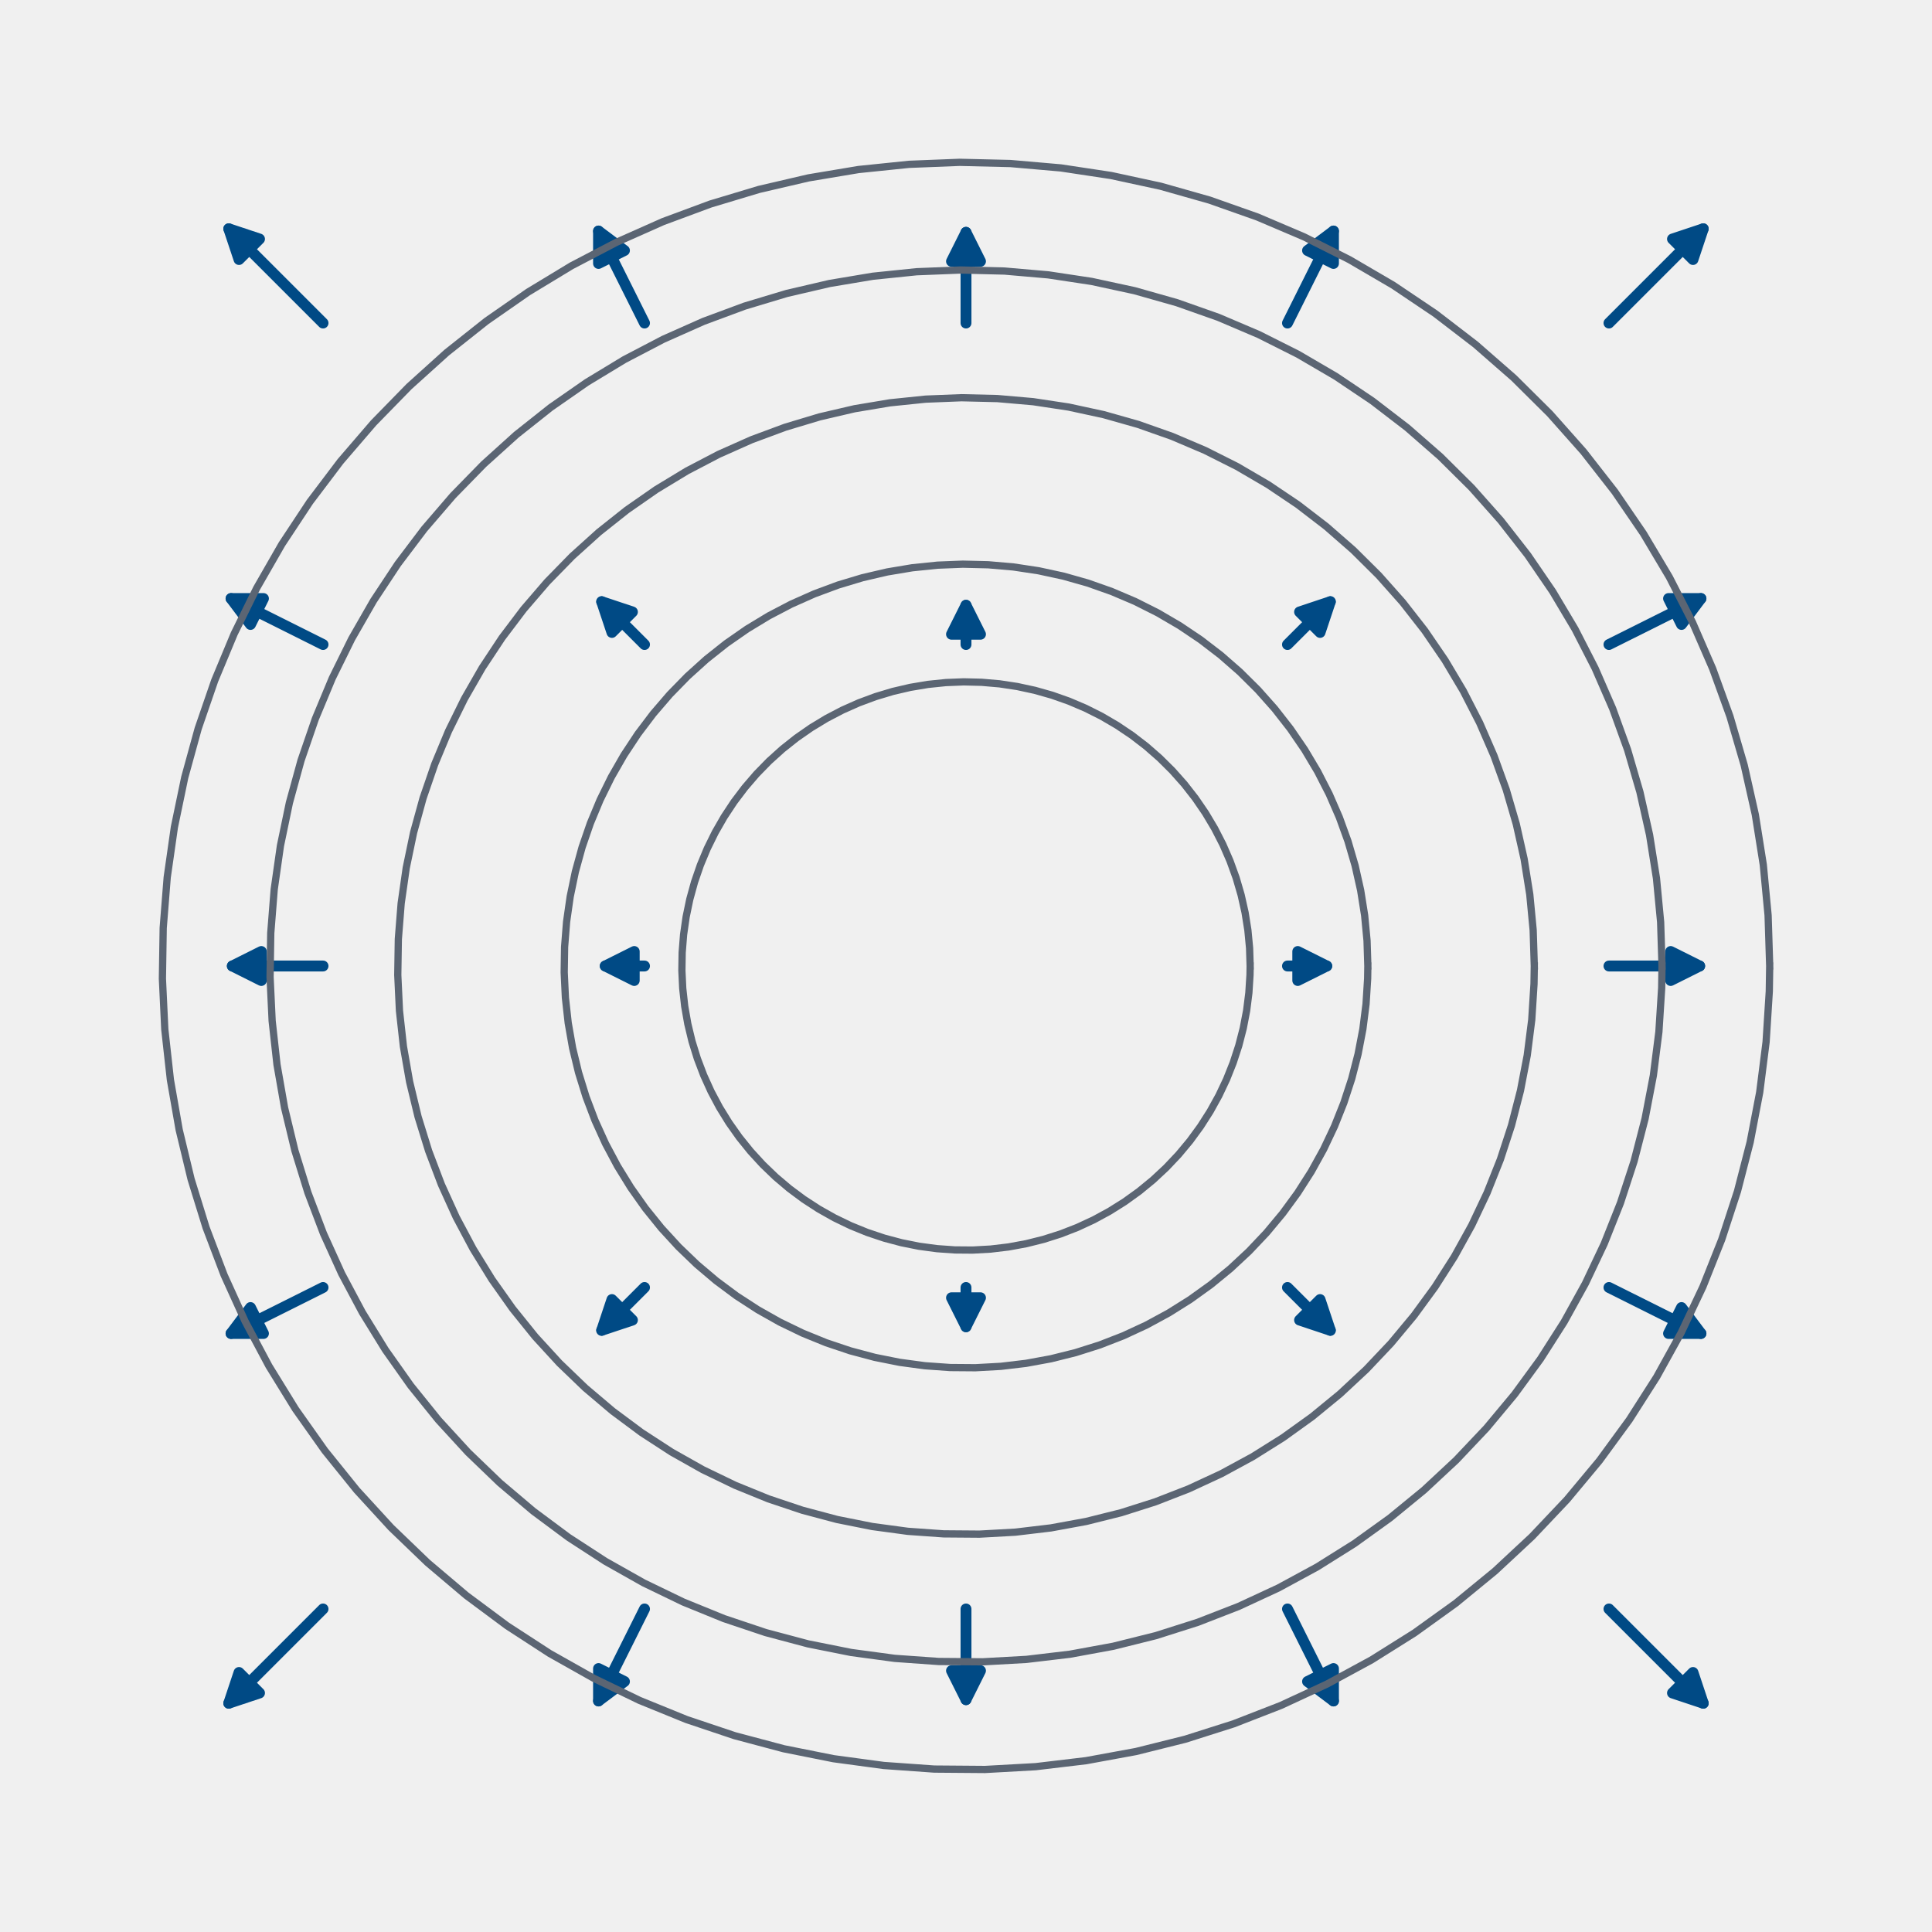
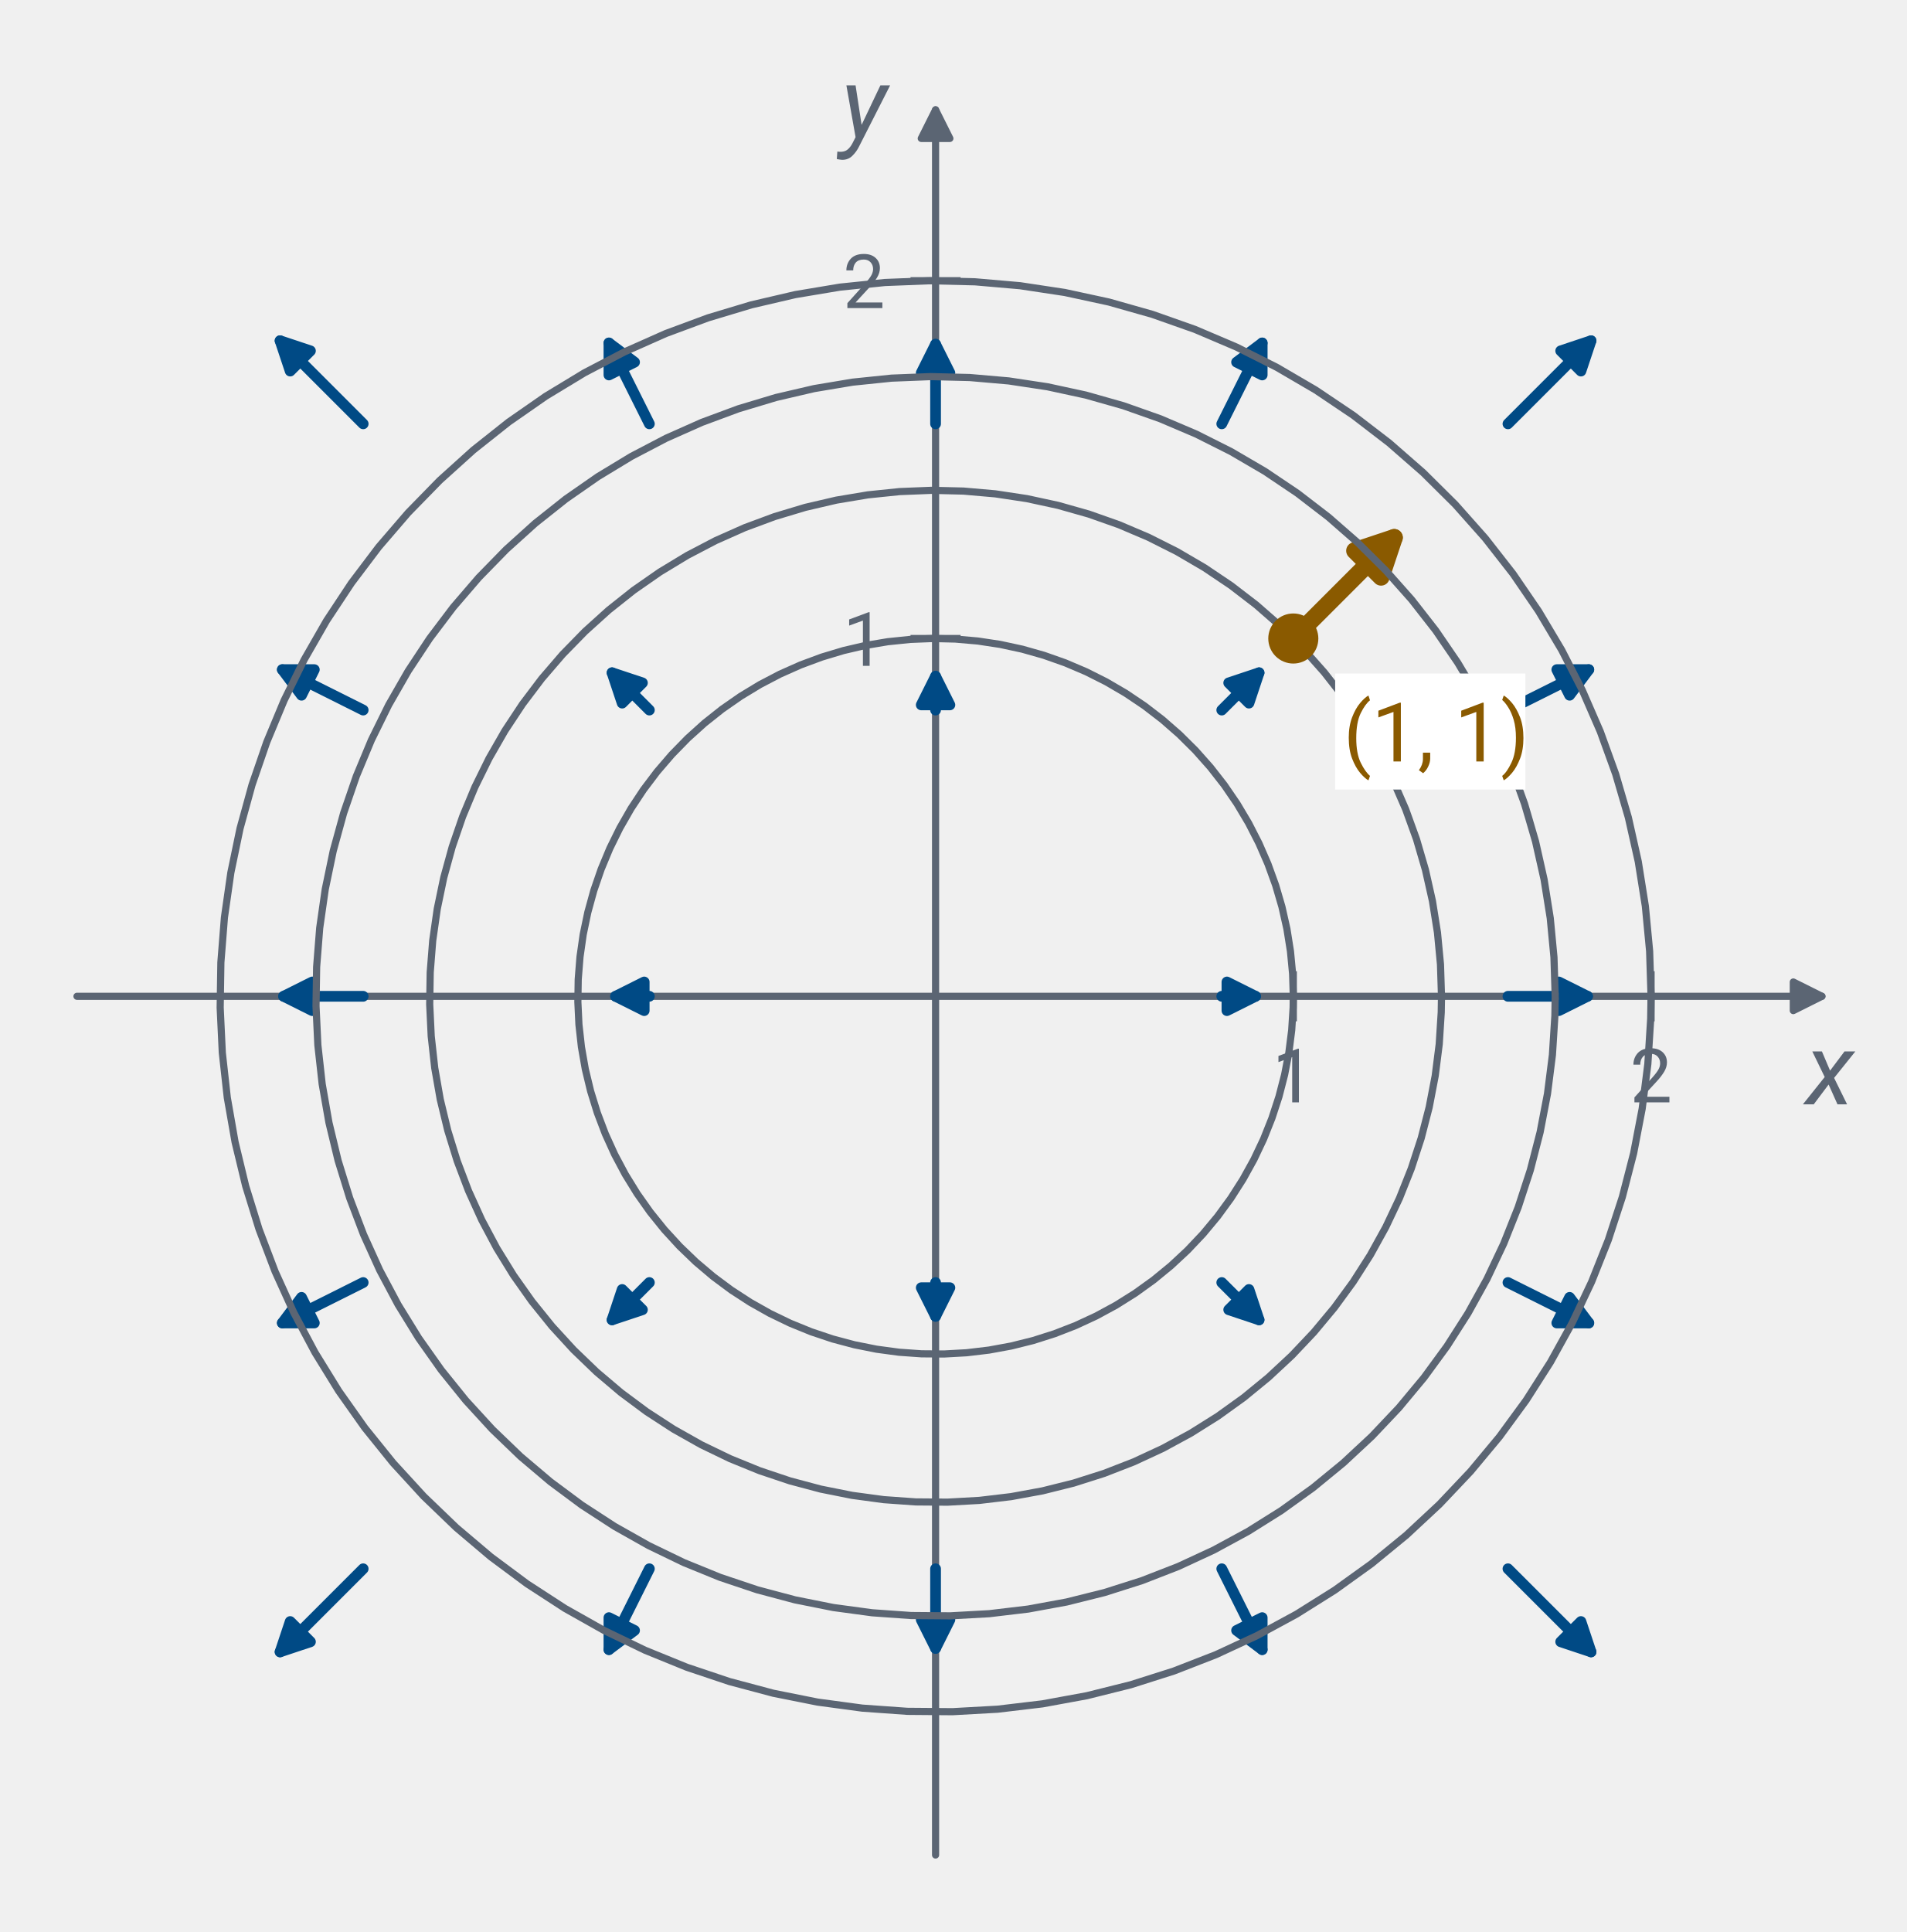
- <svg xmlns="http://www.w3.org/2000/svg" font-family="'Source Sans Pro', 'Segoe UI', Roboto, Helvetica, Arial, sans-serif" width="266.544pt" height="266.544pt" viewBox="0 0 266.544 266.544" version="1.1">
+ <svg xmlns="http://www.w3.org/2000/svg" xmlns:xlink="http://www.w3.org/1999/xlink" width="266.544pt" height="270.013pt" viewBox="0 0 266.544 270.013" version="1.1">
  <defs>
    <style type="text/css">*{stroke-linejoin: round; stroke-linecap: butt}</style>
  </defs>
  <g id="figure_1">
    <g id="patch_1">
-       <path d="M 0 266.544  L 266.544 266.544  L 266.544 0  L 0 0  L 0 266.544  z " style="fill: none" />
+       <path d="M 0 270.013  L 266.544 270.013  L 266.544 0  L 0 0  L 0 270.013  z " style="fill: none" />
    </g>
    <g id="axes_1">
      <g id="patch_2">
-         <path d="M 44.568 221.976  Q 37.472 229.072 31.561 234.983  " clip-path="url(#pcffbc3c99c)" style="fill: none; stroke: #004a85; stroke-width: 1.5; stroke-linecap: round" />
-         <path d="M 35.804 233.569  L 31.561 234.983  L 32.975 230.74  z " clip-path="url(#pcffbc3c99c)" style="fill: #004a85; stroke: #004a85; stroke-width: 1.5; stroke-linecap: round" />
+         <path d="M 10.76 139.241  Q 133.272 139.241 254.665 139.241  " clip-path="url(#p8feec0cbe4)" style="fill: none; stroke: #5b6573; stroke-linecap: round" />
+         <path d="M 250.665 137.241  L 254.665 139.241  L 250.665 141.241  z " clip-path="url(#p8feec0cbe4)" style="fill: #5b6573; stroke: #5b6573; stroke-linecap: round" />
      </g>
      <g id="patch_3">
-         <path d="M 44.568 177.624  Q 37.472 181.172 31.875 183.97  " clip-path="url(#pcffbc3c99c)" style="fill: none; stroke: #004a85; stroke-width: 1.5; stroke-linecap: round" />
-         <path d="M 36.347 183.97  L 31.875 183.97  L 34.559 180.393  z " clip-path="url(#pcffbc3c99c)" style="fill: #004a85; stroke: #004a85; stroke-width: 1.5; stroke-linecap: round" />
+         <path d="M 130.772 259.253  Q 130.772 136.741 130.772 15.348  " clip-path="url(#p8feec0cbe4)" style="fill: none; stroke: #5b6573; stroke-linecap: round" />
+         <path d="M 128.772 19.348  L 130.772 15.348  L 132.772 19.348  z " clip-path="url(#p8feec0cbe4)" style="fill: #5b6573; stroke: #5b6573; stroke-linecap: round" />
      </g>
      <g id="patch_4">
-         <path d="M 44.568 133.272  Q 37.472 133.272 32.052 133.272  " clip-path="url(#pcffbc3c99c)" style="fill: none; stroke: #004a85; stroke-width: 1.5; stroke-linecap: round" />
-         <path d="M 36.052 135.272  L 32.052 133.272  L 36.052 131.272  z " clip-path="url(#pcffbc3c99c)" style="fill: #004a85; stroke: #004a85; stroke-width: 1.5; stroke-linecap: round" />
+         <path d="M 50.764 219.249  Q 44.364 225.65 39.149 230.864  " clip-path="url(#p8feec0cbe4)" style="fill: none; stroke: #004a85; stroke-width: 1.5; stroke-linecap: round" />
+         <path d="M 43.392 229.45  L 39.149 230.864  L 40.563 226.622  z " clip-path="url(#p8feec0cbe4)" style="fill: #004a85; stroke: #004a85; stroke-width: 1.5; stroke-linecap: round" />
      </g>
      <g id="patch_5">
-         <path d="M 44.568 88.92  Q 37.472 85.372 31.875 82.574  " clip-path="url(#pcffbc3c99c)" style="fill: none; stroke: #004a85; stroke-width: 1.5; stroke-linecap: round" />
-         <path d="M 34.559 86.151  L 31.875 82.574  L 36.347 82.574  z " clip-path="url(#pcffbc3c99c)" style="fill: #004a85; stroke: #004a85; stroke-width: 1.5; stroke-linecap: round" />
+         <path d="M 50.764 179.245  Q 44.364 182.446 39.463 184.896  " clip-path="url(#p8feec0cbe4)" style="fill: none; stroke: #004a85; stroke-width: 1.5; stroke-linecap: round" />
+         <path d="M 43.935 184.896  L 39.463 184.896  L 42.146 181.318  z " clip-path="url(#p8feec0cbe4)" style="fill: #004a85; stroke: #004a85; stroke-width: 1.5; stroke-linecap: round" />
      </g>
      <g id="patch_6">
-         <path d="M 44.568 44.568  Q 37.472 37.472 31.561 31.561  " clip-path="url(#pcffbc3c99c)" style="fill: none; stroke: #004a85; stroke-width: 1.5; stroke-linecap: round" />
-         <path d="M 32.975 35.804  L 31.561 31.561  L 35.804 32.975  z " clip-path="url(#pcffbc3c99c)" style="fill: #004a85; stroke: #004a85; stroke-width: 1.5; stroke-linecap: round" />
+         <path d="M 50.764 139.241  Q 44.364 139.241 39.64 139.241  " clip-path="url(#p8feec0cbe4)" style="fill: none; stroke: #004a85; stroke-width: 1.5; stroke-linecap: round" />
+         <path d="M 43.64 141.241  L 39.64 139.241  L 43.64 137.241  z " clip-path="url(#p8feec0cbe4)" style="fill: #004a85; stroke: #004a85; stroke-width: 1.5; stroke-linecap: round" />
      </g>
      <g id="patch_7">
-         <path d="M 88.92 221.976  Q 85.372 229.072 82.574 234.669  " clip-path="url(#pcffbc3c99c)" style="fill: none; stroke: #004a85; stroke-width: 1.5; stroke-linecap: round" />
-         <path d="M 86.151 231.985  L 82.574 234.669  L 82.574 230.197  z " clip-path="url(#pcffbc3c99c)" style="fill: #004a85; stroke: #004a85; stroke-width: 1.5; stroke-linecap: round" />
+         <path d="M 50.764 99.238  Q 44.364 96.037 39.463 93.587  " clip-path="url(#p8feec0cbe4)" style="fill: none; stroke: #004a85; stroke-width: 1.5; stroke-linecap: round" />
+         <path d="M 42.146 97.165  L 39.463 93.587  L 43.935 93.587  z " clip-path="url(#p8feec0cbe4)" style="fill: #004a85; stroke: #004a85; stroke-width: 1.5; stroke-linecap: round" />
      </g>
      <g id="patch_8">
-         <path d="M 88.92 177.624  Q 85.372 181.172 83.01 183.534  " clip-path="url(#pcffbc3c99c)" style="fill: none; stroke: #004a85; stroke-width: 1.5; stroke-linecap: round" />
-         <path d="M 87.252 182.12  L 83.01 183.534  L 84.424 179.292  z " clip-path="url(#pcffbc3c99c)" style="fill: #004a85; stroke: #004a85; stroke-width: 1.5; stroke-linecap: round" />
+         <path d="M 50.764 59.234  Q 44.364 52.833 39.149 47.619  " clip-path="url(#p8feec0cbe4)" style="fill: none; stroke: #004a85; stroke-width: 1.5; stroke-linecap: round" />
+         <path d="M 40.563 51.861  L 39.149 47.619  L 43.392 49.033  z " clip-path="url(#p8feec0cbe4)" style="fill: #004a85; stroke: #004a85; stroke-width: 1.5; stroke-linecap: round" />
      </g>
      <g id="patch_9">
-         <path d="M 88.92 133.272  Q 85.372 133.272 83.501 133.272  " clip-path="url(#pcffbc3c99c)" style="fill: none; stroke: #004a85; stroke-width: 1.5; stroke-linecap: round" />
-         <path d="M 87.501 135.272  L 83.501 133.272  L 87.501 131.272  z " clip-path="url(#pcffbc3c99c)" style="fill: #004a85; stroke: #004a85; stroke-width: 1.5; stroke-linecap: round" />
+         <path d="M 90.768 219.249  Q 87.568 225.65 85.117 230.55  " clip-path="url(#p8feec0cbe4)" style="fill: none; stroke: #004a85; stroke-width: 1.5; stroke-linecap: round" />
+         <path d="M 88.695 227.867  L 85.117 230.55  L 85.117 226.078  z " clip-path="url(#p8feec0cbe4)" style="fill: #004a85; stroke: #004a85; stroke-width: 1.5; stroke-linecap: round" />
      </g>
      <g id="patch_10">
-         <path d="M 88.92 88.92  Q 85.372 85.372 83.01 83.01  " clip-path="url(#pcffbc3c99c)" style="fill: none; stroke: #004a85; stroke-width: 1.5; stroke-linecap: round" />
-         <path d="M 84.424 87.252  L 83.01 83.01  L 87.252 84.424  z " clip-path="url(#pcffbc3c99c)" style="fill: #004a85; stroke: #004a85; stroke-width: 1.5; stroke-linecap: round" />
+         <path d="M 90.768 179.245  Q 87.568 182.446 85.553 184.46  " clip-path="url(#p8feec0cbe4)" style="fill: none; stroke: #004a85; stroke-width: 1.5; stroke-linecap: round" />
+         <path d="M 89.796 183.046  L 85.553 184.46  L 86.967 180.217  z " clip-path="url(#p8feec0cbe4)" style="fill: #004a85; stroke: #004a85; stroke-width: 1.5; stroke-linecap: round" />
      </g>
      <g id="patch_11">
-         <path d="M 88.92 44.568  Q 85.372 37.472 82.574 31.875  " clip-path="url(#pcffbc3c99c)" style="fill: none; stroke: #004a85; stroke-width: 1.5; stroke-linecap: round" />
-         <path d="M 82.574 36.347  L 82.574 31.875  L 86.151 34.559  z " clip-path="url(#pcffbc3c99c)" style="fill: #004a85; stroke: #004a85; stroke-width: 1.5; stroke-linecap: round" />
+         <path d="M 90.768 139.241  Q 87.568 139.241 86.044 139.241  " clip-path="url(#p8feec0cbe4)" style="fill: none; stroke: #004a85; stroke-width: 1.5; stroke-linecap: round" />
+         <path d="M 90.044 141.241  L 86.044 139.241  L 90.044 137.241  z " clip-path="url(#p8feec0cbe4)" style="fill: #004a85; stroke: #004a85; stroke-width: 1.5; stroke-linecap: round" />
      </g>
      <g id="patch_12">
-         <path d="M 133.272 221.976  Q 133.272 229.072 133.272 234.492  " clip-path="url(#pcffbc3c99c)" style="fill: none; stroke: #004a85; stroke-width: 1.5; stroke-linecap: round" />
-         <path d="M 135.272 230.492  L 133.272 234.492  L 131.272 230.492  z " clip-path="url(#pcffbc3c99c)" style="fill: #004a85; stroke: #004a85; stroke-width: 1.5; stroke-linecap: round" />
+         <path d="M 90.768 99.238  Q 87.568 96.037 85.553 94.023  " clip-path="url(#p8feec0cbe4)" style="fill: none; stroke: #004a85; stroke-width: 1.5; stroke-linecap: round" />
+         <path d="M 86.967 98.266  L 85.553 94.023  L 89.796 95.437  z " clip-path="url(#p8feec0cbe4)" style="fill: #004a85; stroke: #004a85; stroke-width: 1.5; stroke-linecap: round" />
      </g>
      <g id="patch_13">
-         <path d="M 133.272 177.624  Q 133.272 181.172 133.272 183.043  " clip-path="url(#pcffbc3c99c)" style="fill: none; stroke: #004a85; stroke-width: 1.5; stroke-linecap: round" />
-         <path d="M 135.272 179.043  L 133.272 183.043  L 131.272 179.043  z " clip-path="url(#pcffbc3c99c)" style="fill: #004a85; stroke: #004a85; stroke-width: 1.5; stroke-linecap: round" />
+         <path d="M 90.768 59.234  Q 87.568 52.833 85.117 47.933  " clip-path="url(#p8feec0cbe4)" style="fill: none; stroke: #004a85; stroke-width: 1.5; stroke-linecap: round" />
+         <path d="M 85.117 52.405  L 85.117 47.933  L 88.695 50.616  z " clip-path="url(#p8feec0cbe4)" style="fill: #004a85; stroke: #004a85; stroke-width: 1.5; stroke-linecap: round" />
      </g>
      <g id="patch_14">
-         <path d="M 133.272 88.92  Q 133.272 85.372 133.272 83.501  " clip-path="url(#pcffbc3c99c)" style="fill: none; stroke: #004a85; stroke-width: 1.5; stroke-linecap: round" />
-         <path d="M 131.272 87.501  L 133.272 83.501  L 135.272 87.501  z " clip-path="url(#pcffbc3c99c)" style="fill: #004a85; stroke: #004a85; stroke-width: 1.5; stroke-linecap: round" />
+         <path d="M 130.772 219.249  Q 130.772 225.65 130.772 230.373  " clip-path="url(#p8feec0cbe4)" style="fill: none; stroke: #004a85; stroke-width: 1.5; stroke-linecap: round" />
+         <path d="M 132.772 226.373  L 130.772 230.373  L 128.772 226.373  z " clip-path="url(#p8feec0cbe4)" style="fill: #004a85; stroke: #004a85; stroke-width: 1.5; stroke-linecap: round" />
      </g>
      <g id="patch_15">
-         <path d="M 133.272 44.568  Q 133.272 37.472 133.272 32.052  " clip-path="url(#pcffbc3c99c)" style="fill: none; stroke: #004a85; stroke-width: 1.5; stroke-linecap: round" />
-         <path d="M 131.272 36.052  L 133.272 32.052  L 135.272 36.052  z " clip-path="url(#pcffbc3c99c)" style="fill: #004a85; stroke: #004a85; stroke-width: 1.5; stroke-linecap: round" />
+         <path d="M 130.772 179.245  Q 130.772 182.446 130.772 183.969  " clip-path="url(#p8feec0cbe4)" style="fill: none; stroke: #004a85; stroke-width: 1.5; stroke-linecap: round" />
+         <path d="M 132.772 179.969  L 130.772 183.969  L 128.772 179.969  z " clip-path="url(#p8feec0cbe4)" style="fill: #004a85; stroke: #004a85; stroke-width: 1.5; stroke-linecap: round" />
      </g>
      <g id="patch_16">
-         <path d="M 177.624 221.976  Q 181.172 229.072 183.97 234.669  " clip-path="url(#pcffbc3c99c)" style="fill: none; stroke: #004a85; stroke-width: 1.5; stroke-linecap: round" />
-         <path d="M 183.97 230.197  L 183.97 234.669  L 180.393 231.985  z " clip-path="url(#pcffbc3c99c)" style="fill: #004a85; stroke: #004a85; stroke-width: 1.5; stroke-linecap: round" />
+         <path d="M 130.772 99.238  Q 130.772 96.037 130.772 94.514  " clip-path="url(#p8feec0cbe4)" style="fill: none; stroke: #004a85; stroke-width: 1.5; stroke-linecap: round" />
+         <path d="M 128.772 98.514  L 130.772 94.514  L 132.772 98.514  z " clip-path="url(#p8feec0cbe4)" style="fill: #004a85; stroke: #004a85; stroke-width: 1.5; stroke-linecap: round" />
      </g>
      <g id="patch_17">
-         <path d="M 177.624 177.624  Q 181.172 181.172 183.534 183.534  " clip-path="url(#pcffbc3c99c)" style="fill: none; stroke: #004a85; stroke-width: 1.5; stroke-linecap: round" />
-         <path d="M 182.12 179.292  L 183.534 183.534  L 179.292 182.12  z " clip-path="url(#pcffbc3c99c)" style="fill: #004a85; stroke: #004a85; stroke-width: 1.5; stroke-linecap: round" />
+         <path d="M 130.772 59.234  Q 130.772 52.833 130.772 48.11  " clip-path="url(#p8feec0cbe4)" style="fill: none; stroke: #004a85; stroke-width: 1.5; stroke-linecap: round" />
+         <path d="M 128.772 52.11  L 130.772 48.11  L 132.772 52.11  z " clip-path="url(#p8feec0cbe4)" style="fill: #004a85; stroke: #004a85; stroke-width: 1.5; stroke-linecap: round" />
      </g>
      <g id="patch_18">
-         <path d="M 177.624 133.272  Q 181.172 133.272 183.043 133.272  " clip-path="url(#pcffbc3c99c)" style="fill: none; stroke: #004a85; stroke-width: 1.5; stroke-linecap: round" />
-         <path d="M 179.043 131.272  L 183.043 133.272  L 179.043 135.272  z " clip-path="url(#pcffbc3c99c)" style="fill: #004a85; stroke: #004a85; stroke-width: 1.5; stroke-linecap: round" />
+         <path d="M 170.776 219.249  Q 173.976 225.65 176.426 230.55  " clip-path="url(#p8feec0cbe4)" style="fill: none; stroke: #004a85; stroke-width: 1.5; stroke-linecap: round" />
+         <path d="M 176.426 226.078  L 176.426 230.55  L 172.848 227.867  z " clip-path="url(#p8feec0cbe4)" style="fill: #004a85; stroke: #004a85; stroke-width: 1.5; stroke-linecap: round" />
      </g>
      <g id="patch_19">
-         <path d="M 177.624 88.92  Q 181.172 85.372 183.534 83.01  " clip-path="url(#pcffbc3c99c)" style="fill: none; stroke: #004a85; stroke-width: 1.5; stroke-linecap: round" />
-         <path d="M 179.292 84.424  L 183.534 83.01  L 182.12 87.252  z " clip-path="url(#pcffbc3c99c)" style="fill: #004a85; stroke: #004a85; stroke-width: 1.5; stroke-linecap: round" />
+         <path d="M 170.776 179.245  Q 173.976 182.446 175.99 184.46  " clip-path="url(#p8feec0cbe4)" style="fill: none; stroke: #004a85; stroke-width: 1.5; stroke-linecap: round" />
+         <path d="M 174.576 180.217  L 175.99 184.46  L 171.748 183.046  z " clip-path="url(#p8feec0cbe4)" style="fill: #004a85; stroke: #004a85; stroke-width: 1.5; stroke-linecap: round" />
      </g>
      <g id="patch_20">
-         <path d="M 177.624 44.568  Q 181.172 37.472 183.97 31.875  " clip-path="url(#pcffbc3c99c)" style="fill: none; stroke: #004a85; stroke-width: 1.5; stroke-linecap: round" />
-         <path d="M 180.393 34.559  L 183.97 31.875  L 183.97 36.347  z " clip-path="url(#pcffbc3c99c)" style="fill: #004a85; stroke: #004a85; stroke-width: 1.5; stroke-linecap: round" />
+         <path d="M 170.776 139.241  Q 173.976 139.241 175.499 139.241  " clip-path="url(#p8feec0cbe4)" style="fill: none; stroke: #004a85; stroke-width: 1.5; stroke-linecap: round" />
+         <path d="M 171.499 137.241  L 175.499 139.241  L 171.499 141.241  z " clip-path="url(#p8feec0cbe4)" style="fill: #004a85; stroke: #004a85; stroke-width: 1.5; stroke-linecap: round" />
      </g>
      <g id="patch_21">
-         <path d="M 221.976 221.976  Q 229.072 229.072 234.983 234.983  " clip-path="url(#pcffbc3c99c)" style="fill: none; stroke: #004a85; stroke-width: 1.5; stroke-linecap: round" />
-         <path d="M 233.569 230.74  L 234.983 234.983  L 230.74 233.569  z " clip-path="url(#pcffbc3c99c)" style="fill: #004a85; stroke: #004a85; stroke-width: 1.5; stroke-linecap: round" />
+         <path d="M 170.776 99.238  Q 173.976 96.037 175.99 94.023  " clip-path="url(#p8feec0cbe4)" style="fill: none; stroke: #004a85; stroke-width: 1.5; stroke-linecap: round" />
+         <path d="M 171.748 95.437  L 175.99 94.023  L 174.576 98.266  z " clip-path="url(#p8feec0cbe4)" style="fill: #004a85; stroke: #004a85; stroke-width: 1.5; stroke-linecap: round" />
      </g>
      <g id="patch_22">
-         <path d="M 221.976 177.624  Q 229.072 181.172 234.669 183.97  " clip-path="url(#pcffbc3c99c)" style="fill: none; stroke: #004a85; stroke-width: 1.5; stroke-linecap: round" />
-         <path d="M 231.985 180.393  L 234.669 183.97  L 230.197 183.97  z " clip-path="url(#pcffbc3c99c)" style="fill: #004a85; stroke: #004a85; stroke-width: 1.5; stroke-linecap: round" />
+         <path d="M 170.776 59.234  Q 173.976 52.833 176.426 47.933  " clip-path="url(#p8feec0cbe4)" style="fill: none; stroke: #004a85; stroke-width: 1.5; stroke-linecap: round" />
+         <path d="M 172.848 50.616  L 176.426 47.933  L 176.426 52.405  z " clip-path="url(#p8feec0cbe4)" style="fill: #004a85; stroke: #004a85; stroke-width: 1.5; stroke-linecap: round" />
      </g>
      <g id="patch_23">
-         <path d="M 221.976 133.272  Q 229.072 133.272 234.492 133.272  " clip-path="url(#pcffbc3c99c)" style="fill: none; stroke: #004a85; stroke-width: 1.5; stroke-linecap: round" />
-         <path d="M 230.492 131.272  L 234.492 133.272  L 230.492 135.272  z " clip-path="url(#pcffbc3c99c)" style="fill: #004a85; stroke: #004a85; stroke-width: 1.5; stroke-linecap: round" />
+         <path d="M 210.779 219.249  Q 217.18 225.65 222.395 230.864  " clip-path="url(#p8feec0cbe4)" style="fill: none; stroke: #004a85; stroke-width: 1.5; stroke-linecap: round" />
+         <path d="M 220.98 226.622  L 222.395 230.864  L 218.152 229.45  z " clip-path="url(#p8feec0cbe4)" style="fill: #004a85; stroke: #004a85; stroke-width: 1.5; stroke-linecap: round" />
      </g>
      <g id="patch_24">
-         <path d="M 221.976 88.92  Q 229.072 85.372 234.669 82.574  " clip-path="url(#pcffbc3c99c)" style="fill: none; stroke: #004a85; stroke-width: 1.5; stroke-linecap: round" />
-         <path d="M 230.197 82.574  L 234.669 82.574  L 231.985 86.151  z " clip-path="url(#pcffbc3c99c)" style="fill: #004a85; stroke: #004a85; stroke-width: 1.5; stroke-linecap: round" />
+         <path d="M 210.779 179.245  Q 217.18 182.446 222.08 184.896  " clip-path="url(#p8feec0cbe4)" style="fill: none; stroke: #004a85; stroke-width: 1.5; stroke-linecap: round" />
+         <path d="M 219.397 181.318  L 222.08 184.896  L 217.608 184.896  z " clip-path="url(#p8feec0cbe4)" style="fill: #004a85; stroke: #004a85; stroke-width: 1.5; stroke-linecap: round" />
      </g>
      <g id="patch_25">
-         <path d="M 221.976 44.568  Q 229.072 37.472 234.983 31.561  " clip-path="url(#pcffbc3c99c)" style="fill: none; stroke: #004a85; stroke-width: 1.5; stroke-linecap: round" />
-         <path d="M 230.74 32.975  L 234.983 31.561  L 233.569 35.804  z " clip-path="url(#pcffbc3c99c)" style="fill: #004a85; stroke: #004a85; stroke-width: 1.5; stroke-linecap: round" />
+         <path d="M 210.779 139.241  Q 217.18 139.241 221.903 139.241  " clip-path="url(#p8feec0cbe4)" style="fill: none; stroke: #004a85; stroke-width: 1.5; stroke-linecap: round" />
+         <path d="M 217.903 137.241  L 221.903 139.241  L 217.903 141.241  z " clip-path="url(#p8feec0cbe4)" style="fill: #004a85; stroke: #004a85; stroke-width: 1.5; stroke-linecap: round" />
+       </g>
+       <g id="patch_26">
+         <path d="M 210.779 99.238  Q 217.18 96.037 222.08 93.587  " clip-path="url(#p8feec0cbe4)" style="fill: none; stroke: #004a85; stroke-width: 1.5; stroke-linecap: round" />
+         <path d="M 217.608 93.587  L 222.08 93.587  L 219.397 97.165  z " clip-path="url(#p8feec0cbe4)" style="fill: #004a85; stroke: #004a85; stroke-width: 1.5; stroke-linecap: round" />
+       </g>
+       <g id="patch_27">
+         <path d="M 210.779 59.234  Q 217.18 52.833 222.395 47.619  " clip-path="url(#p8feec0cbe4)" style="fill: none; stroke: #004a85; stroke-width: 1.5; stroke-linecap: round" />
+         <path d="M 218.152 49.033  L 222.395 47.619  L 220.98 51.861  z " clip-path="url(#p8feec0cbe4)" style="fill: #004a85; stroke: #004a85; stroke-width: 1.5; stroke-linecap: round" />
+       </g>
+       <g id="patch_28">
+         <path d="M 180.776 89.237  Q 188.777 81.236 194.881 75.133  " clip-path="url(#p8feec0cbe4)" style="fill: none; stroke: #8a5a00; stroke-width: 2.4; stroke-linecap: round" />
+         <path d="M 189.365 76.971  L 194.881 75.133  L 193.042 80.648  z " clip-path="url(#p8feec0cbe4)" style="fill: #8a5a00; stroke: #8a5a00; stroke-width: 2.4; stroke-linecap: round" />
      </g>
      <g id="line2d_1">
-         <path d="M 172.474 133.272  L 172.396 130.798  L 172.162 128.334  L 171.773 125.89  L 171.23 123.475  L 170.536 121.099  L 169.694 118.772  L 168.706 116.502  L 167.577 114.3  L 166.312 112.173  L 164.914 110.13  L 163.391 108.179  L 161.747 106.328  L 159.99 104.585  L 158.127 102.956  L 156.164 101.448  L 154.11 100.067  L 151.973 98.818  L 149.762 97.707  L 147.484 96.737  L 145.15 95.913  L 142.769 95.238  L 140.35 94.714  L 137.903 94.344  L 135.437 94.13  L 132.963 94.071  L 130.489 94.169  L 128.027 94.422  L 125.586 94.831  L 123.176 95.392  L 120.805 96.105  L 118.485 96.966  L 116.223 97.971  L 114.029 99.118  L 111.912 100.4  L 109.881 101.813  L 107.942 103.352  L 106.104 105.01  L 104.375 106.781  L 102.761 108.658  L 101.268 110.632  L 99.904 112.697  L 98.672 114.843  L 97.578 117.064  L 96.626 119.349  L 95.82 121.689  L 95.164 124.075  L 94.66 126.499  L 94.309 128.949  L 94.114 131.416  L 94.075 133.891  L 94.192 136.363  L 94.465 138.823  L 94.893 141.261  L 95.473 143.667  L 96.205 146.032  L 97.084 148.345  L 98.107 150.599  L 99.271 152.784  L 100.57 154.89  L 101.999 156.911  L 103.553 158.837  L 105.226 160.662  L 107.01 162.377  L 108.899 163.976  L 110.885 165.453  L 112.961 166.802  L 115.117 168.017  L 117.346 169.093  L 119.638 170.027  L 121.985 170.814  L 124.376 171.451  L 126.803 171.937  L 129.256 172.268  L 131.725 172.443  L 134.2 172.463  L 136.672 172.326  L 139.129 172.034  L 141.564 171.587  L 143.965 170.987  L 146.324 170.237  L 148.631 169.34  L 150.876 168.299  L 153.051 167.118  L 155.148 165.803  L 157.157 164.357  L 159.071 162.788  L 160.882 161.101  L 162.584 159.303  L 164.168 157.402  L 165.629 155.404  L 166.961 153.318  L 168.159 151.152  L 169.218 148.915  L 170.133 146.615  L 170.902 144.262  L 171.52 141.866  L 171.987 139.435  L 172.298 136.98  L 172.454 134.51  L 172.474 133.272  L 172.474 133.272  " clip-path="url(#pcffbc3c99c)" style="fill: none; stroke: #5b6573; stroke-linecap: square" />
+         <path d="M 180.776 142.242  L 180.776 136.241  " clip-path="url(#p8feec0cbe4)" style="fill: none; stroke: #5b6573; stroke-linecap: square" />
      </g>
      <g id="line2d_2">
-         <path d="M 188.712 133.272  L 188.601 129.773  L 188.27 126.289  L 187.72 122.832  L 186.953 119.417  L 185.971 116.057  L 184.78 112.766  L 183.383 109.556  L 181.787 106.441  L 179.997 103.433  L 178.021 100.544  L 175.866 97.785  L 173.542 95.168  L 171.057 92.703  L 168.422 90.399  L 165.646 88.266  L 162.741 86.313  L 159.719 84.547  L 156.592 82.975  L 153.371 81.604  L 150.071 80.438  L 146.703 79.484  L 143.282 78.743  L 139.821 78.22  L 136.334 77.917  L 132.834 77.834  L 129.337 77.972  L 125.855 78.33  L 122.403 78.908  L 118.994 79.702  L 115.641 80.71  L 112.36 81.927  L 109.161 83.349  L 106.059 84.97  L 103.065 86.784  L 100.192 88.783  L 97.45 90.959  L 94.851 93.304  L 92.406 95.808  L 90.123 98.462  L 88.012 101.254  L 86.082 104.174  L 84.34 107.21  L 82.793 110.35  L 81.447 113.581  L 80.307 116.891  L 79.379 120.266  L 78.666 123.693  L 78.17 127.158  L 77.894 130.647  L 77.839 134.147  L 78.005 137.644  L 78.391 141.123  L 78.995 144.57  L 79.817 147.973  L 80.851 151.317  L 82.094 154.589  L 83.541 157.776  L 85.187 160.866  L 87.024 163.845  L 89.045 166.703  L 91.243 169.427  L 93.609 172.007  L 96.132 174.433  L 98.804 176.695  L 101.612 178.783  L 104.548 180.69  L 107.597 182.409  L 110.749 183.931  L 113.991 185.251  L 117.31 186.364  L 120.692 187.266  L 124.124 187.952  L 127.593 188.42  L 131.085 188.669  L 134.585 188.696  L 138.08 188.503  L 141.556 188.09  L 144.998 187.458  L 148.394 186.61  L 151.73 185.549  L 154.992 184.28  L 158.168 182.808  L 161.244 181.138  L 164.209 179.277  L 167.051 177.233  L 169.758 175.014  L 172.319 172.628  L 174.725 170.086  L 176.965 167.397  L 179.032 164.571  L 180.916 161.621  L 182.61 158.558  L 184.107 155.394  L 185.402 152.142  L 186.489 148.815  L 187.363 145.426  L 188.023 141.988  L 188.463 138.516  L 188.684 135.022  L 188.712 133.272  L 188.712 133.272  " clip-path="url(#pcffbc3c99c)" style="fill: none; stroke: #5b6573; stroke-linecap: square" />
+         <path d="M 127.771 89.237  L 133.772 89.237  " clip-path="url(#p8feec0cbe4)" style="fill: none; stroke: #5b6573; stroke-linecap: square" />
      </g>
      <g id="line2d_3">
-         <path d="M 211.676 133.272  L 211.52 128.324  L 211.052 123.396  L 210.273 118.508  L 209.188 113.678  L 207.8 108.926  L 206.115 104.272  L 204.14 99.732  L 201.882 95.327  L 199.351 91.073  L 196.556 86.987  L 193.509 83.086  L 190.222 79.385  L 186.708 75.898  L 182.981 72.64  L 179.056 69.624  L 174.948 66.862  L 170.674 64.364  L 166.251 62.141  L 161.697 60.202  L 157.029 58.554  L 152.266 57.204  L 147.428 56.157  L 142.533 55.417  L 137.602 54.988  L 132.653 54.87  L 127.707 55.066  L 122.783 55.573  L 117.9 56.39  L 113.079 57.513  L 108.339 58.938  L 103.697 60.66  L 99.174 62.671  L 94.787 64.963  L 90.553 67.528  L 86.489 70.355  L 82.612 73.433  L 78.937 76.749  L 75.478 80.29  L 72.25 84.043  L 69.265 87.992  L 66.535 92.121  L 64.071 96.415  L 61.883 100.855  L 59.98 105.425  L 58.369 110.106  L 57.056 114.879  L 56.047 119.725  L 55.346 124.625  L 54.956 129.56  L 54.878 134.51  L 55.112 139.454  L 55.658 144.374  L 56.513 149.25  L 57.675 154.062  L 59.137 158.791  L 60.895 163.419  L 62.942 167.926  L 65.269 172.295  L 67.867 176.509  L 70.726 180.55  L 73.834 184.403  L 77.179 188.052  L 80.748 191.482  L 84.526 194.681  L 88.499 197.635  L 92.65 200.332  L 96.962 202.762  L 101.42 204.914  L 106.004 206.782  L 110.698 208.356  L 115.481 209.631  L 120.335 210.601  L 125.241 211.264  L 130.178 211.615  L 135.128 211.654  L 140.071 211.381  L 144.987 210.796  L 149.855 209.902  L 154.658 208.703  L 159.376 207.203  L 163.989 205.408  L 168.48 203.326  L 172.831 200.965  L 177.024 198.333  L 181.042 195.443  L 184.87 192.304  L 188.493 188.93  L 191.895 185.335  L 195.064 181.531  L 197.986 177.536  L 200.65 173.364  L 203.046 169.032  L 205.164 164.558  L 206.995 159.958  L 208.532 155.253  L 209.769 150.46  L 210.701 145.598  L 211.325 140.687  L 211.637 135.747  L 211.676 133.272  L 211.676 133.272  " clip-path="url(#pcffbc3c99c)" style="fill: none; stroke: #5b6573; stroke-linecap: square" />
+         <path d="M 230.781 142.242  L 230.781 136.241  " clip-path="url(#p8feec0cbe4)" style="fill: none; stroke: #5b6573; stroke-linecap: square" />
      </g>
      <g id="line2d_4">
-         <path d="M 229.297 133.272  L 229.106 127.212  L 228.532 121.177  L 227.579 115.189  L 226.25 109.274  L 224.55 103.455  L 222.487 97.754  L 220.067 92.195  L 217.302 86.799  L 214.202 81.589  L 210.779 76.585  L 207.047 71.807  L 203.022 67.274  L 198.718 63.004  L 194.153 59.014  L 189.345 55.32  L 184.314 51.937  L 179.08 48.878  L 173.663 46.155  L 168.085 43.78  L 162.368 41.761  L 156.535 40.108  L 150.61 38.825  L 144.615 37.919  L 138.575 37.394  L 132.514 37.25  L 126.456 37.489  L 120.425 38.11  L 114.446 39.111  L 108.541 40.486  L 102.735 42.232  L 97.051 44.341  L 91.511 46.804  L 86.137 49.611  L 80.952 52.753  L 75.975 56.215  L 71.226 59.984  L 66.725 64.046  L 62.489 68.383  L 58.535 72.979  L 54.88 77.816  L 51.536 82.873  L 48.519 88.132  L 45.839 93.57  L 43.508 99.167  L 41.535 104.899  L 39.927 110.745  L 38.691 116.68  L 37.833 122.682  L 37.355 128.726  L 37.259 134.788  L 37.546 140.844  L 38.215 146.87  L 39.262 152.841  L 40.685 158.735  L 42.476 164.527  L 44.629 170.194  L 47.136 175.714  L 49.986 181.065  L 53.168 186.226  L 56.669 191.176  L 60.476 195.894  L 64.573 200.363  L 68.944 204.565  L 73.571 208.482  L 78.436 212.1  L 83.52 215.403  L 88.802 218.379  L 94.261 221.016  L 99.876 223.303  L 105.624 225.231  L 111.482 226.792  L 117.427 227.981  L 123.436 228.792  L 129.483 229.222  L 135.546 229.27  L 141.599 228.935  L 147.619 228.219  L 153.583 227.124  L 159.465 225.656  L 165.242 223.819  L 170.893 221.621  L 176.393 219.07  L 181.721 216.178  L 186.857 212.956  L 191.778 209.415  L 196.467 205.571  L 200.903 201.439  L 205.07 197.036  L 208.951 192.378  L 212.53 187.484  L 215.793 182.374  L 218.727 177.069  L 221.321 171.589  L 223.563 165.956  L 225.446 160.193  L 226.961 154.323  L 228.103 148.368  L 228.866 142.354  L 229.249 136.303  L 229.297 133.272  L 229.297 133.272  " clip-path="url(#pcffbc3c99c)" style="fill: none; stroke: #5b6573; stroke-linecap: square" />
+         <path d="M 127.771 39.232  L 133.772 39.232  " clip-path="url(#p8feec0cbe4)" style="fill: none; stroke: #5b6573; stroke-linecap: square" />
      </g>
      <g id="line2d_5">
-         <path d="M 244.152 133.272  L 243.931 126.275  L 243.269 119.306  L 242.168 112.392  L 240.634 105.562  L 238.671 98.842  L 236.288 92.259  L 233.495 85.84  L 230.302 79.61  L 226.722 73.594  L 222.77 67.815  L 218.461 62.298  L 213.812 57.064  L 208.842 52.133  L 203.571 47.526  L 198.02 43.261  L 192.211 39.354  L 186.167 35.822  L 179.911 32.678  L 173.47 29.935  L 166.869 27.605  L 160.134 25.695  L 153.292 24.214  L 146.37 23.168  L 139.395 22.561  L 132.397 22.395  L 125.402 22.672  L 118.438 23.389  L 111.533 24.544  L 104.715 26.132  L 98.011 28.148  L 91.447 30.583  L 85.05 33.427  L 78.846 36.669  L 72.858 40.296  L 67.111 44.294  L 61.628 48.646  L 56.43 53.336  L 51.539 58.345  L 46.974 63.652  L 42.752 69.236  L 38.892 75.076  L 35.407 81.148  L 32.313 87.428  L 29.621 93.89  L 27.343 100.51  L 25.486 107.26  L 24.06 114.114  L 23.068 121.044  L 22.516 128.023  L 22.406 135.022  L 22.737 142.015  L 23.509 148.973  L 24.719 155.868  L 26.361 162.674  L 28.43 169.362  L 30.916 175.906  L 33.811 182.28  L 37.102 188.459  L 40.776 194.418  L 44.819 200.133  L 49.215 205.582  L 53.945 210.742  L 58.992 215.594  L 64.335 220.117  L 69.953 224.294  L 75.823 228.109  L 81.922 231.545  L 88.226 234.59  L 94.71 237.23  L 101.347 239.457  L 108.112 241.26  L 114.976 242.632  L 121.914 243.569  L 128.897 244.066  L 135.897 244.121  L 142.887 243.734  L 149.839 242.907  L 156.725 241.643  L 163.517 239.947  L 170.188 237.826  L 176.713 235.288  L 183.064 232.343  L 189.217 229.004  L 195.146 225.283  L 200.829 221.195  L 206.243 216.756  L 211.366 211.985  L 216.178 206.9  L 220.659 201.521  L 224.791 195.871  L 228.559 189.97  L 231.947 183.844  L 234.942 177.517  L 237.531 171.012  L 239.705 164.358  L 241.455 157.579  L 242.773 150.704  L 243.655 143.759  L 244.097 136.772  L 244.152 133.272  L 244.152 133.272  " clip-path="url(#pcffbc3c99c)" style="fill: none; stroke: #5b6573; stroke-linecap: square" />
+         <path d="M 180.776 139.241  L 180.677 136.086  L 180.378 132.943  L 179.882 129.825  L 179.19 126.745  L 178.305 123.714  L 177.23 120.745  L 175.97 117.851  L 174.53 115.041  L 172.916 112.328  L 171.133 109.722  L 169.19 107.234  L 167.094 104.873  L 164.852 102.649  L 162.475 100.572  L 159.972 98.648  L 157.352 96.886  L 154.626 95.293  L 151.805 93.876  L 148.9 92.639  L 145.923 91.588  L 142.886 90.726  L 139.8 90.059  L 136.679 89.587  L 133.533 89.313  L 130.377 89.238  L 127.222 89.363  L 124.082 89.686  L 120.968 90.207  L 117.893 90.924  L 114.87 91.833  L 111.91 92.931  L 109.025 94.213  L 106.227 95.675  L 103.526 97.311  L 100.934 99.114  L 98.462 101.077  L 96.118 103.192  L 93.912 105.451  L 91.853 107.844  L 89.949 110.363  L 88.208 112.996  L 86.637 115.735  L 85.241 118.567  L 84.027 121.481  L 83 124.466  L 82.163 127.511  L 81.519 130.601  L 81.072 133.727  L 80.823 136.874  L 80.773 140.031  L 80.923 143.184  L 81.271 146.322  L 81.816 149.432  L 82.557 152.501  L 83.49 155.517  L 84.611 158.469  L 85.917 161.343  L 87.401 164.13  L 89.058 166.817  L 90.881 169.395  L 92.863 171.852  L 94.997 174.179  L 97.273 176.367  L 99.683 178.407  L 102.216 180.291  L 104.863 182.011  L 107.614 183.561  L 110.457 184.934  L 113.381 186.125  L 116.374 187.129  L 119.425 187.942  L 122.521 188.561  L 125.65 188.983  L 128.799 189.207  L 131.956 189.232  L 135.108 189.058  L 138.243 188.685  L 141.348 188.115  L 144.412 187.35  L 147.42 186.393  L 150.363 185.249  L 153.227 183.921  L 156.002 182.415  L 158.676 180.736  L 161.239 178.893  L 163.68 176.891  L 165.991 174.739  L 168.161 172.446  L 170.181 170.021  L 172.045 167.472  L 173.744 164.811  L 175.272 162.049  L 176.623 159.195  L 177.791 156.262  L 178.771 153.261  L 179.56 150.204  L 180.155 147.103  L 180.552 143.971  L 180.752 140.82  L 180.776 139.241  L 180.776 139.241  " clip-path="url(#p8feec0cbe4)" style="fill: none; stroke: #5b6573; stroke-linecap: square" />
+       </g>
+       <g id="line2d_6">
+         <path d="M 201.489 139.241  L 201.348 134.779  L 200.926 130.334  L 200.224 125.925  L 199.245 121.568  L 197.993 117.282  L 196.474 113.084  L 194.692 108.99  L 192.656 105.017  L 190.372 101.18  L 187.852 97.494  L 185.104 93.976  L 182.139 90.637  L 178.969 87.493  L 175.607 84.554  L 172.067 81.834  L 168.362 79.342  L 164.507 77.089  L 160.518 75.084  L 156.41 73.335  L 152.199 71.849  L 147.904 70.631  L 143.54 69.686  L 139.125 69.019  L 134.677 68.632  L 130.214 68.526  L 125.752 68.703  L 121.311 69.16  L 116.907 69.897  L 112.559 70.91  L 108.283 72.195  L 104.097 73.748  L 100.017 75.562  L 96.06 77.63  L 92.241 79.943  L 88.575 82.493  L 85.078 85.269  L 81.764 88.26  L 78.644 91.454  L 75.732 94.839  L 73.04 98.401  L 70.578 102.125  L 68.355 105.998  L 66.382 110.003  L 64.665 114.125  L 63.212 118.346  L 62.028 122.651  L 61.118 127.023  L 60.486 131.443  L 60.134 135.894  L 60.063 140.358  L 60.275 144.818  L 60.767 149.255  L 61.538 153.653  L 62.586 157.993  L 63.905 162.259  L 65.491 166.433  L 67.337 170.498  L 69.436 174.439  L 71.779 178.239  L 74.358 181.884  L 77.161 185.359  L 80.179 188.651  L 83.397 191.745  L 86.805 194.63  L 90.388 197.294  L 94.132 199.727  L 98.022 201.918  L 102.042 203.86  L 106.177 205.544  L 110.411 206.964  L 114.725 208.114  L 119.103 208.989  L 123.528 209.587  L 127.981 209.904  L 132.446 209.939  L 136.904 209.692  L 141.338 209.165  L 145.729 208.359  L 150.061 207.277  L 154.316 205.924  L 158.477 204.306  L 162.528 202.428  L 166.452 200.298  L 170.234 197.924  L 173.859 195.317  L 177.311 192.486  L 180.579 189.443  L 183.647 186.2  L 186.505 182.77  L 189.141 179.166  L 191.544 175.403  L 193.705 171.496  L 195.615 167.46  L 197.267 163.312  L 198.653 159.067  L 199.769 154.744  L 200.61 150.359  L 201.172 145.93  L 201.454 141.474  L 201.489 139.241  L 201.489 139.241  " clip-path="url(#p8feec0cbe4)" style="fill: none; stroke: #5b6573; stroke-linecap: square" />
+       </g>
+       <g id="line2d_7">
+         <path d="M 217.382 139.241  L 217.21 133.776  L 216.693 128.332  L 215.833 122.932  L 214.634 117.596  L 213.101 112.347  L 211.24 107.205  L 209.058 102.191  L 206.564 97.325  L 203.767 92.626  L 200.68 88.112  L 197.314 83.802  L 193.683 79.714  L 189.801 75.862  L 185.684 72.263  L 181.348 68.932  L 176.81 65.88  L 172.089 63.121  L 167.203 60.665  L 162.172 58.523  L 157.015 56.702  L 151.754 55.211  L 146.41 54.054  L 141.003 53.237  L 135.555 52.763  L 130.088 52.633  L 124.624 52.849  L 119.184 53.409  L 113.791 54.312  L 108.465 55.553  L 103.229 57.127  L 98.102 59.029  L 93.105 61.25  L 88.258 63.783  L 83.581 66.616  L 79.092 69.739  L 74.809 73.139  L 70.749 76.802  L 66.928 80.714  L 63.362 84.86  L 60.065 89.222  L 57.049 93.784  L 54.328 98.527  L 51.911 103.432  L 49.808 108.48  L 48.028 113.65  L 46.578 118.923  L 45.464 124.277  L 44.689 129.69  L 44.258 135.141  L 44.172 140.609  L 44.431 146.071  L 45.034 151.506  L 45.979 156.892  L 47.262 162.208  L 48.877 167.432  L 50.819 172.544  L 53.08 177.523  L 55.651 182.349  L 58.521 187.004  L 61.679 191.468  L 65.113 195.724  L 68.808 199.755  L 72.75 203.545  L 76.924 207.078  L 81.312 210.341  L 85.897 213.32  L 90.662 216.005  L 95.586 218.383  L 100.65 220.446  L 105.835 222.185  L 111.118 223.593  L 116.481 224.665  L 121.9 225.397  L 127.354 225.785  L 132.823 225.828  L 138.283 225.526  L 143.713 224.88  L 149.091 223.893  L 154.397 222.568  L 159.608 220.911  L 164.704 218.928  L 169.665 216.628  L 174.471 214.02  L 179.103 211.113  L 183.542 207.92  L 187.771 204.453  L 191.773 200.726  L 195.531 196.754  L 199.031 192.552  L 202.259 188.139  L 205.203 183.53  L 207.849 178.745  L 210.188 173.802  L 212.211 168.721  L 213.909 163.523  L 215.276 158.228  L 216.305 152.858  L 216.994 147.433  L 217.339 141.976  L 217.382 139.241  L 217.382 139.241  " clip-path="url(#p8feec0cbe4)" style="fill: none; stroke: #5b6573; stroke-linecap: square" />
+       </g>
+       <g id="line2d_8">
+         <path d="M 230.781 139.241  L 230.582 132.93  L 229.985 126.644  L 228.992 120.409  L 227.608 114.248  L 225.837 108.187  L 223.688 102.249  L 221.169 96.46  L 218.289 90.84  L 215.06 85.414  L 211.495 80.202  L 207.608 75.226  L 203.416 70.505  L 198.933 66.057  L 194.179 61.902  L 189.172 58.055  L 183.932 54.531  L 178.481 51.345  L 172.839 48.51  L 167.029 46.036  L 161.075 43.934  L 155 42.211  L 148.829 40.876  L 142.585 39.932  L 136.295 39.385  L 129.982 39.235  L 123.673 39.484  L 117.392 40.131  L 111.164 41.173  L 105.015 42.606  L 98.968 44.424  L 93.047 46.62  L 87.278 49.185  L 81.681 52.109  L 76.281 55.381  L 71.097 58.987  L 66.152 62.912  L 61.464 67.143  L 57.052 71.66  L 52.934 76.447  L 49.127 81.484  L 45.644 86.751  L 42.502 92.228  L 39.711 97.892  L 37.283 103.721  L 35.228 109.691  L 33.553 115.78  L 32.267 121.961  L 31.372 128.212  L 30.874 134.507  L 30.775 140.82  L 31.074 147.127  L 31.77 153.403  L 32.861 159.623  L 34.342 165.761  L 36.208 171.793  L 38.451 177.696  L 41.062 183.445  L 44.03 189.018  L 47.344 194.393  L 50.991 199.548  L 54.955 204.462  L 59.222 209.117  L 63.774 213.492  L 68.593 217.572  L 73.66 221.34  L 78.955 224.781  L 84.456 227.88  L 90.142 230.626  L 95.99 233.008  L 101.977 235.016  L 108.078 236.642  L 114.27 237.88  L 120.527 238.725  L 126.826 239.173  L 133.14 239.223  L 139.444 238.874  L 145.715 238.128  L 151.925 236.988  L 158.051 235.458  L 164.069 233.545  L 169.953 231.256  L 175.682 228.6  L 181.232 225.588  L 186.58 222.231  L 191.706 218.544  L 196.589 214.541  L 201.209 210.237  L 205.549 205.651  L 209.591 200.8  L 213.319 195.703  L 216.717 190.381  L 219.773 184.856  L 222.474 179.148  L 224.81 173.282  L 226.77 167.28  L 228.348 161.166  L 229.538 154.964  L 230.333 148.7  L 230.731 142.399  L 230.781 139.241  L 230.781 139.241  " clip-path="url(#p8feec0cbe4)" style="fill: none; stroke: #5b6573; stroke-linecap: square" />
+       </g>
+       <g id="text_1">
+         <text style="font-style: italic; font-size: 14px; font-family:'Source Sans Pro', 'Segoe UI', Roboto, Helvetica, Arial, sans-serif; text-anchor: middle; fill: #5b6573" x="255.784" y="154.335" transform="rotate(-0 255.7835 154.3352)">x</text>
+       </g>
+       <g id="text_2">
+         <text style="font-style: italic; font-size: 14px; font-family:'Source Sans Pro', 'Segoe UI', Roboto, Helvetica, Arial, sans-serif; text-anchor: middle; fill: #5b6573" x="120.771" y="19.323" transform="rotate(-0 120.7708 19.3225)">y</text>
+       </g>
+       <g id="text_3">
+         <text style="font-size: 10.5px; font-family:'Source Sans Pro', 'Segoe UI', Roboto, Helvetica, Arial, sans-serif; text-anchor: middle; fill: #5b6573" x="180.776" y="154.062" transform="rotate(-0 180.7765 154.0621)">1</text>
+       </g>
+       <g id="text_4">
+         <text style="font-size: 10.5px; font-family:'Source Sans Pro', 'Segoe UI', Roboto, Helvetica, Arial, sans-serif; text-anchor: middle; fill: #5b6573" x="120.771" y="93.056" transform="rotate(-0 120.7708 93.05636)">1</text>
+       </g>
+       <g id="text_5">
+         <text style="font-size: 10.5px; font-family:'Source Sans Pro', 'Segoe UI', Roboto, Helvetica, Arial, sans-serif; text-anchor: middle; fill: #5b6573" x="230.781" y="154.062" transform="rotate(-0 230.7812 154.0621)">2</text>
+       </g>
+       <g id="text_6">
+         <text style="font-size: 10.5px; font-family:'Source Sans Pro', 'Segoe UI', Roboto, Helvetica, Arial, sans-serif; text-anchor: middle; fill: #5b6573" x="120.771" y="43.052" transform="rotate(-0 120.7708 43.05166)">2</text>
+       </g>
+       <g id="text_7">
+         <g id="patch_29">
+           <path d="M 186.627 110.345  L 213.217 110.345  L 213.217 94.131  L 186.627 94.131  z " style="fill: #ffffff" />
+         </g>
+         <text style="font-size: 11.5px; font-family:'Source Sans Pro', 'Segoe UI', Roboto, Helvetica, Arial, sans-serif; text-anchor: start; fill: #8a5a00" x="187.777" y="106.421" transform="rotate(-0 187.7771 106.4214)">(1, 1)</text>
+       </g>
+       <g id="line2d_9">
+         <defs>
+           <path id="m4acb9b32fd" d="M 0 3  C 0.796 3 1.559 2.684 2.121 2.121  C 2.684 1.559 3 0.796 3 0  C 3 -0.796 2.684 -1.559 2.121 -2.121  C 1.559 -2.684 0.796 -3 0 -3  C -0.796 -3 -1.559 -2.684 -2.121 -2.121  C -2.684 -1.559 -3 -0.796 -3 0  C -3 0.796 -2.684 1.559 -2.121 2.121  C -1.559 2.684 -0.796 3 0 3  z " style="stroke: #8a5a00" />
+         </defs>
+         <g clip-path="url(#p8feec0cbe4)">
+           <use xlink:href="#m4acb9b32fd" x="180.776" y="89.237" style="fill: #8a5a00; stroke: #8a5a00" />
+         </g>
      </g>
    </g>
  </g>
  <defs>
-     <clipPath id="pcffbc3c99c">
-       <rect x="5.76" y="5.76" width="255.024" height="255.024" />
+     <clipPath id="p8feec0cbe4">
+       <rect x="5.76" y="9.229" width="255.024" height="255.024" />
    </clipPath>
  </defs>
</svg>
